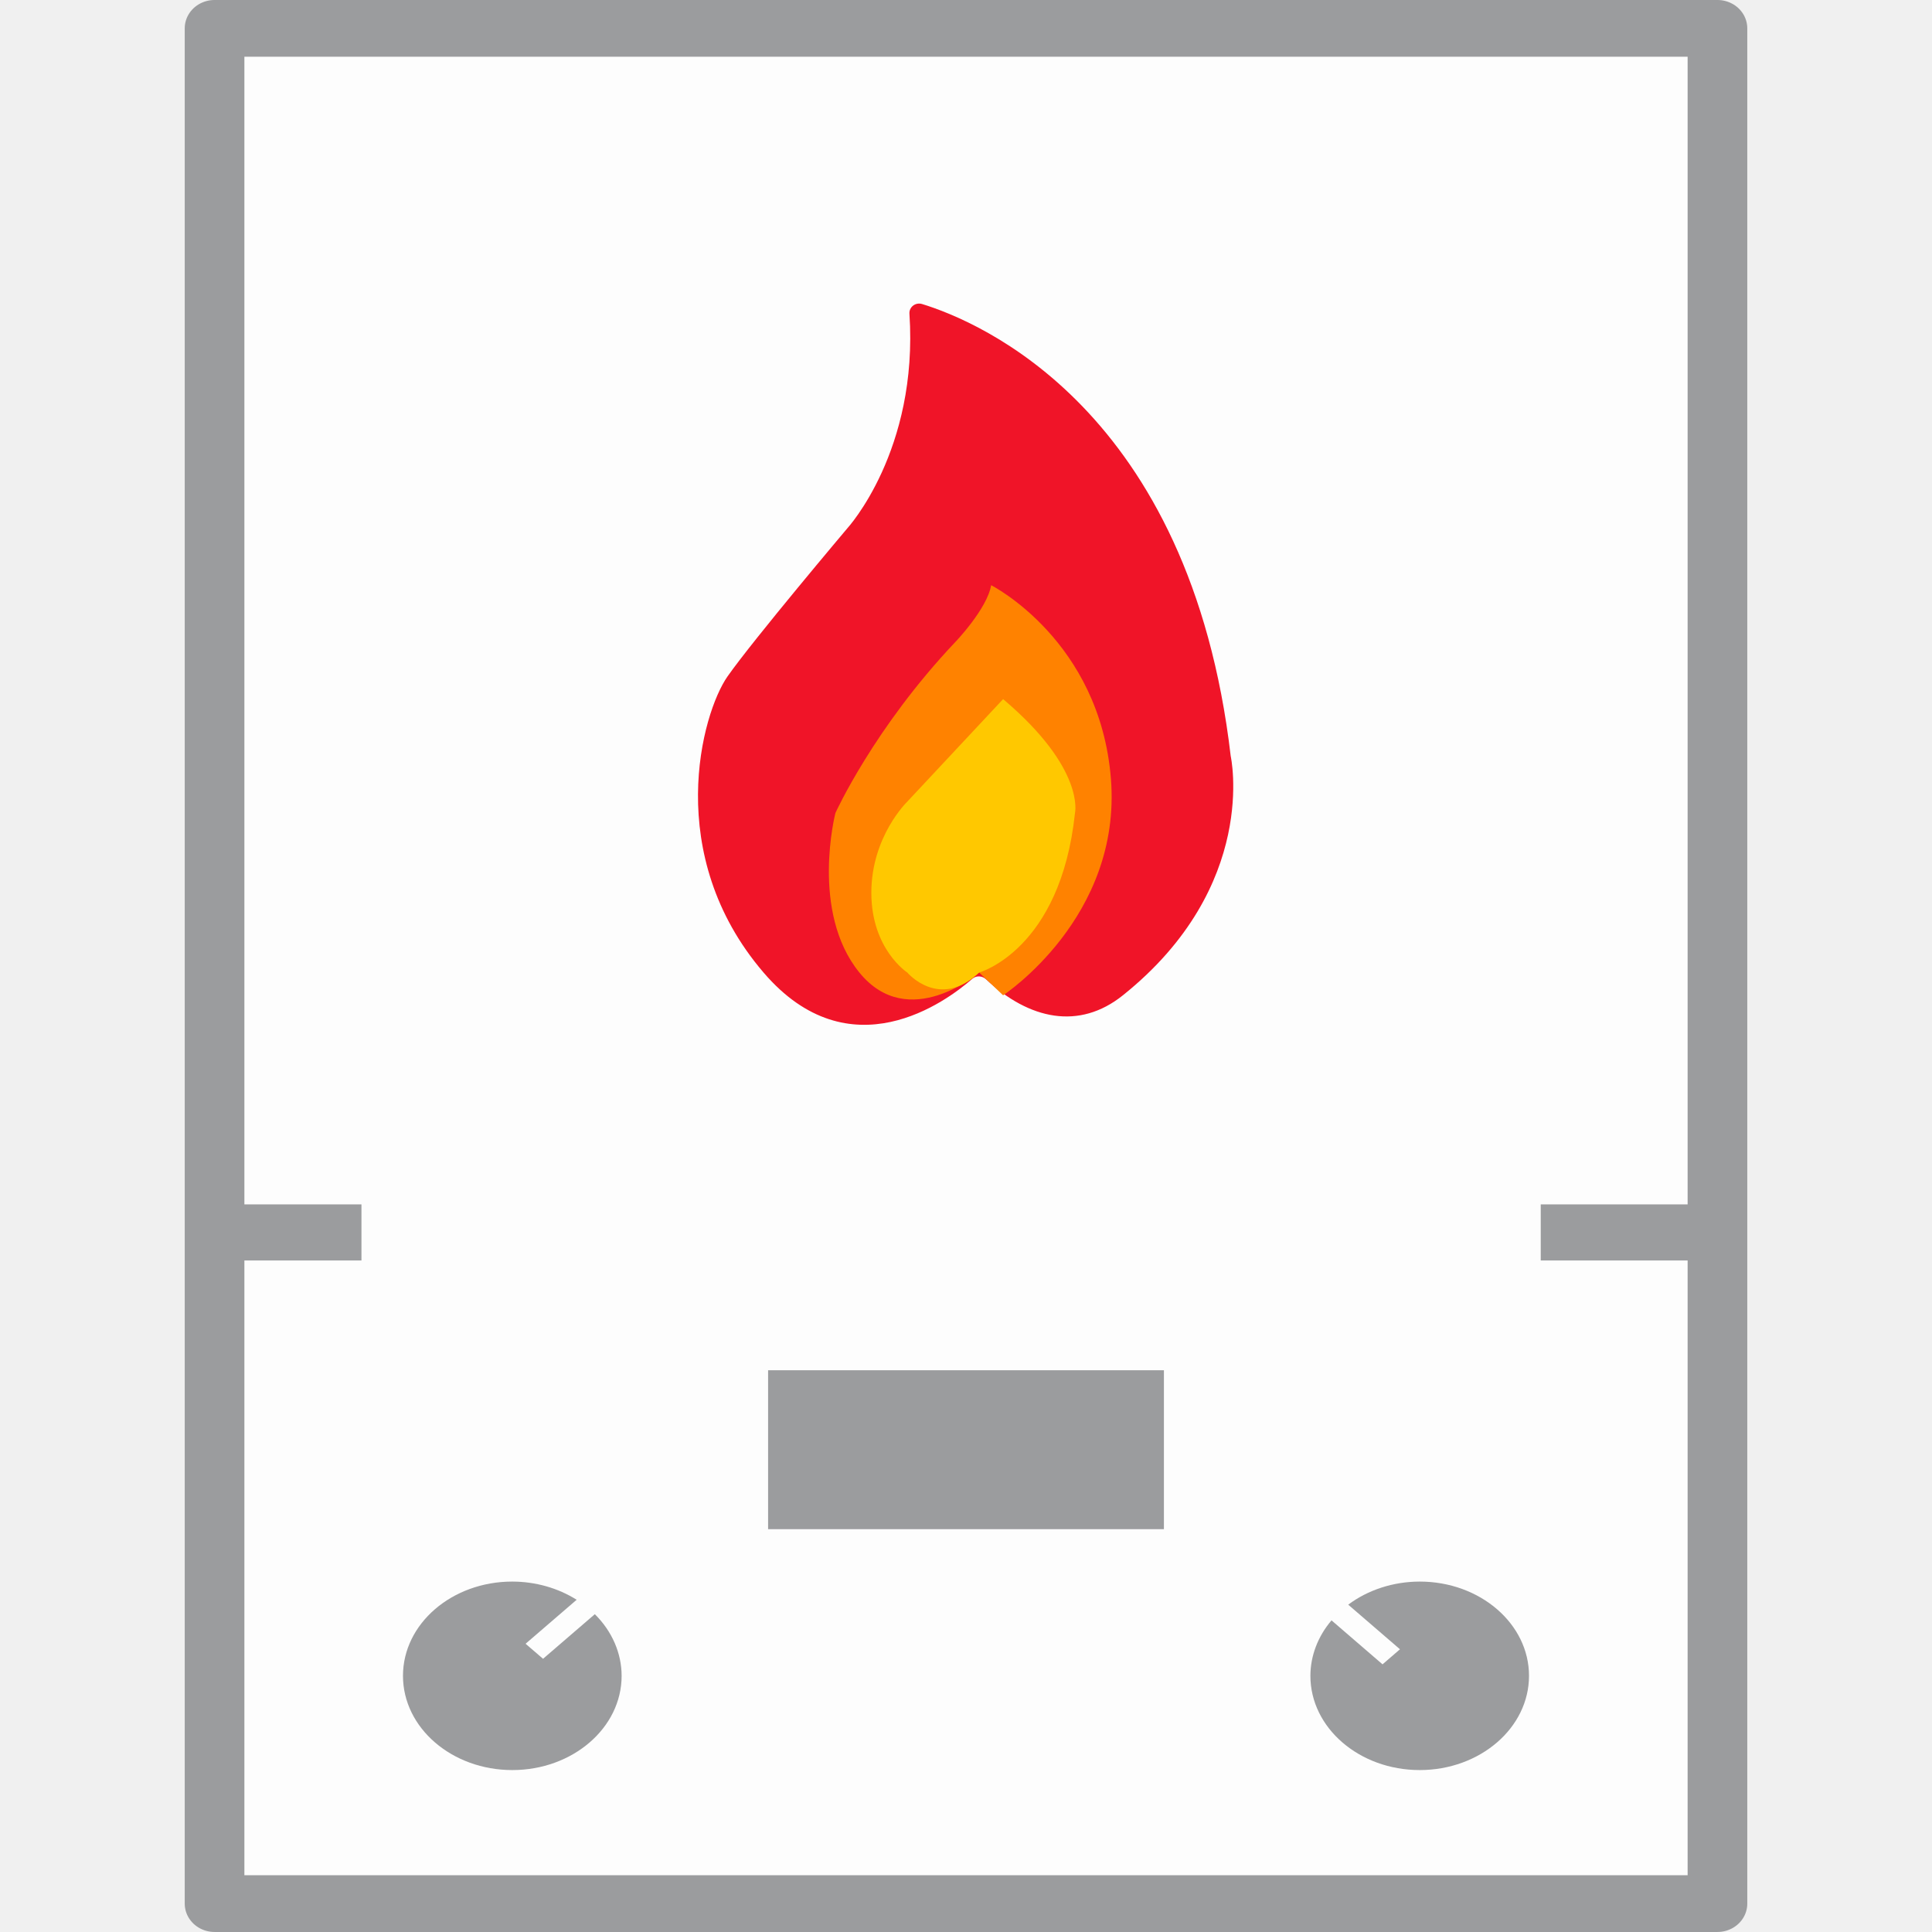
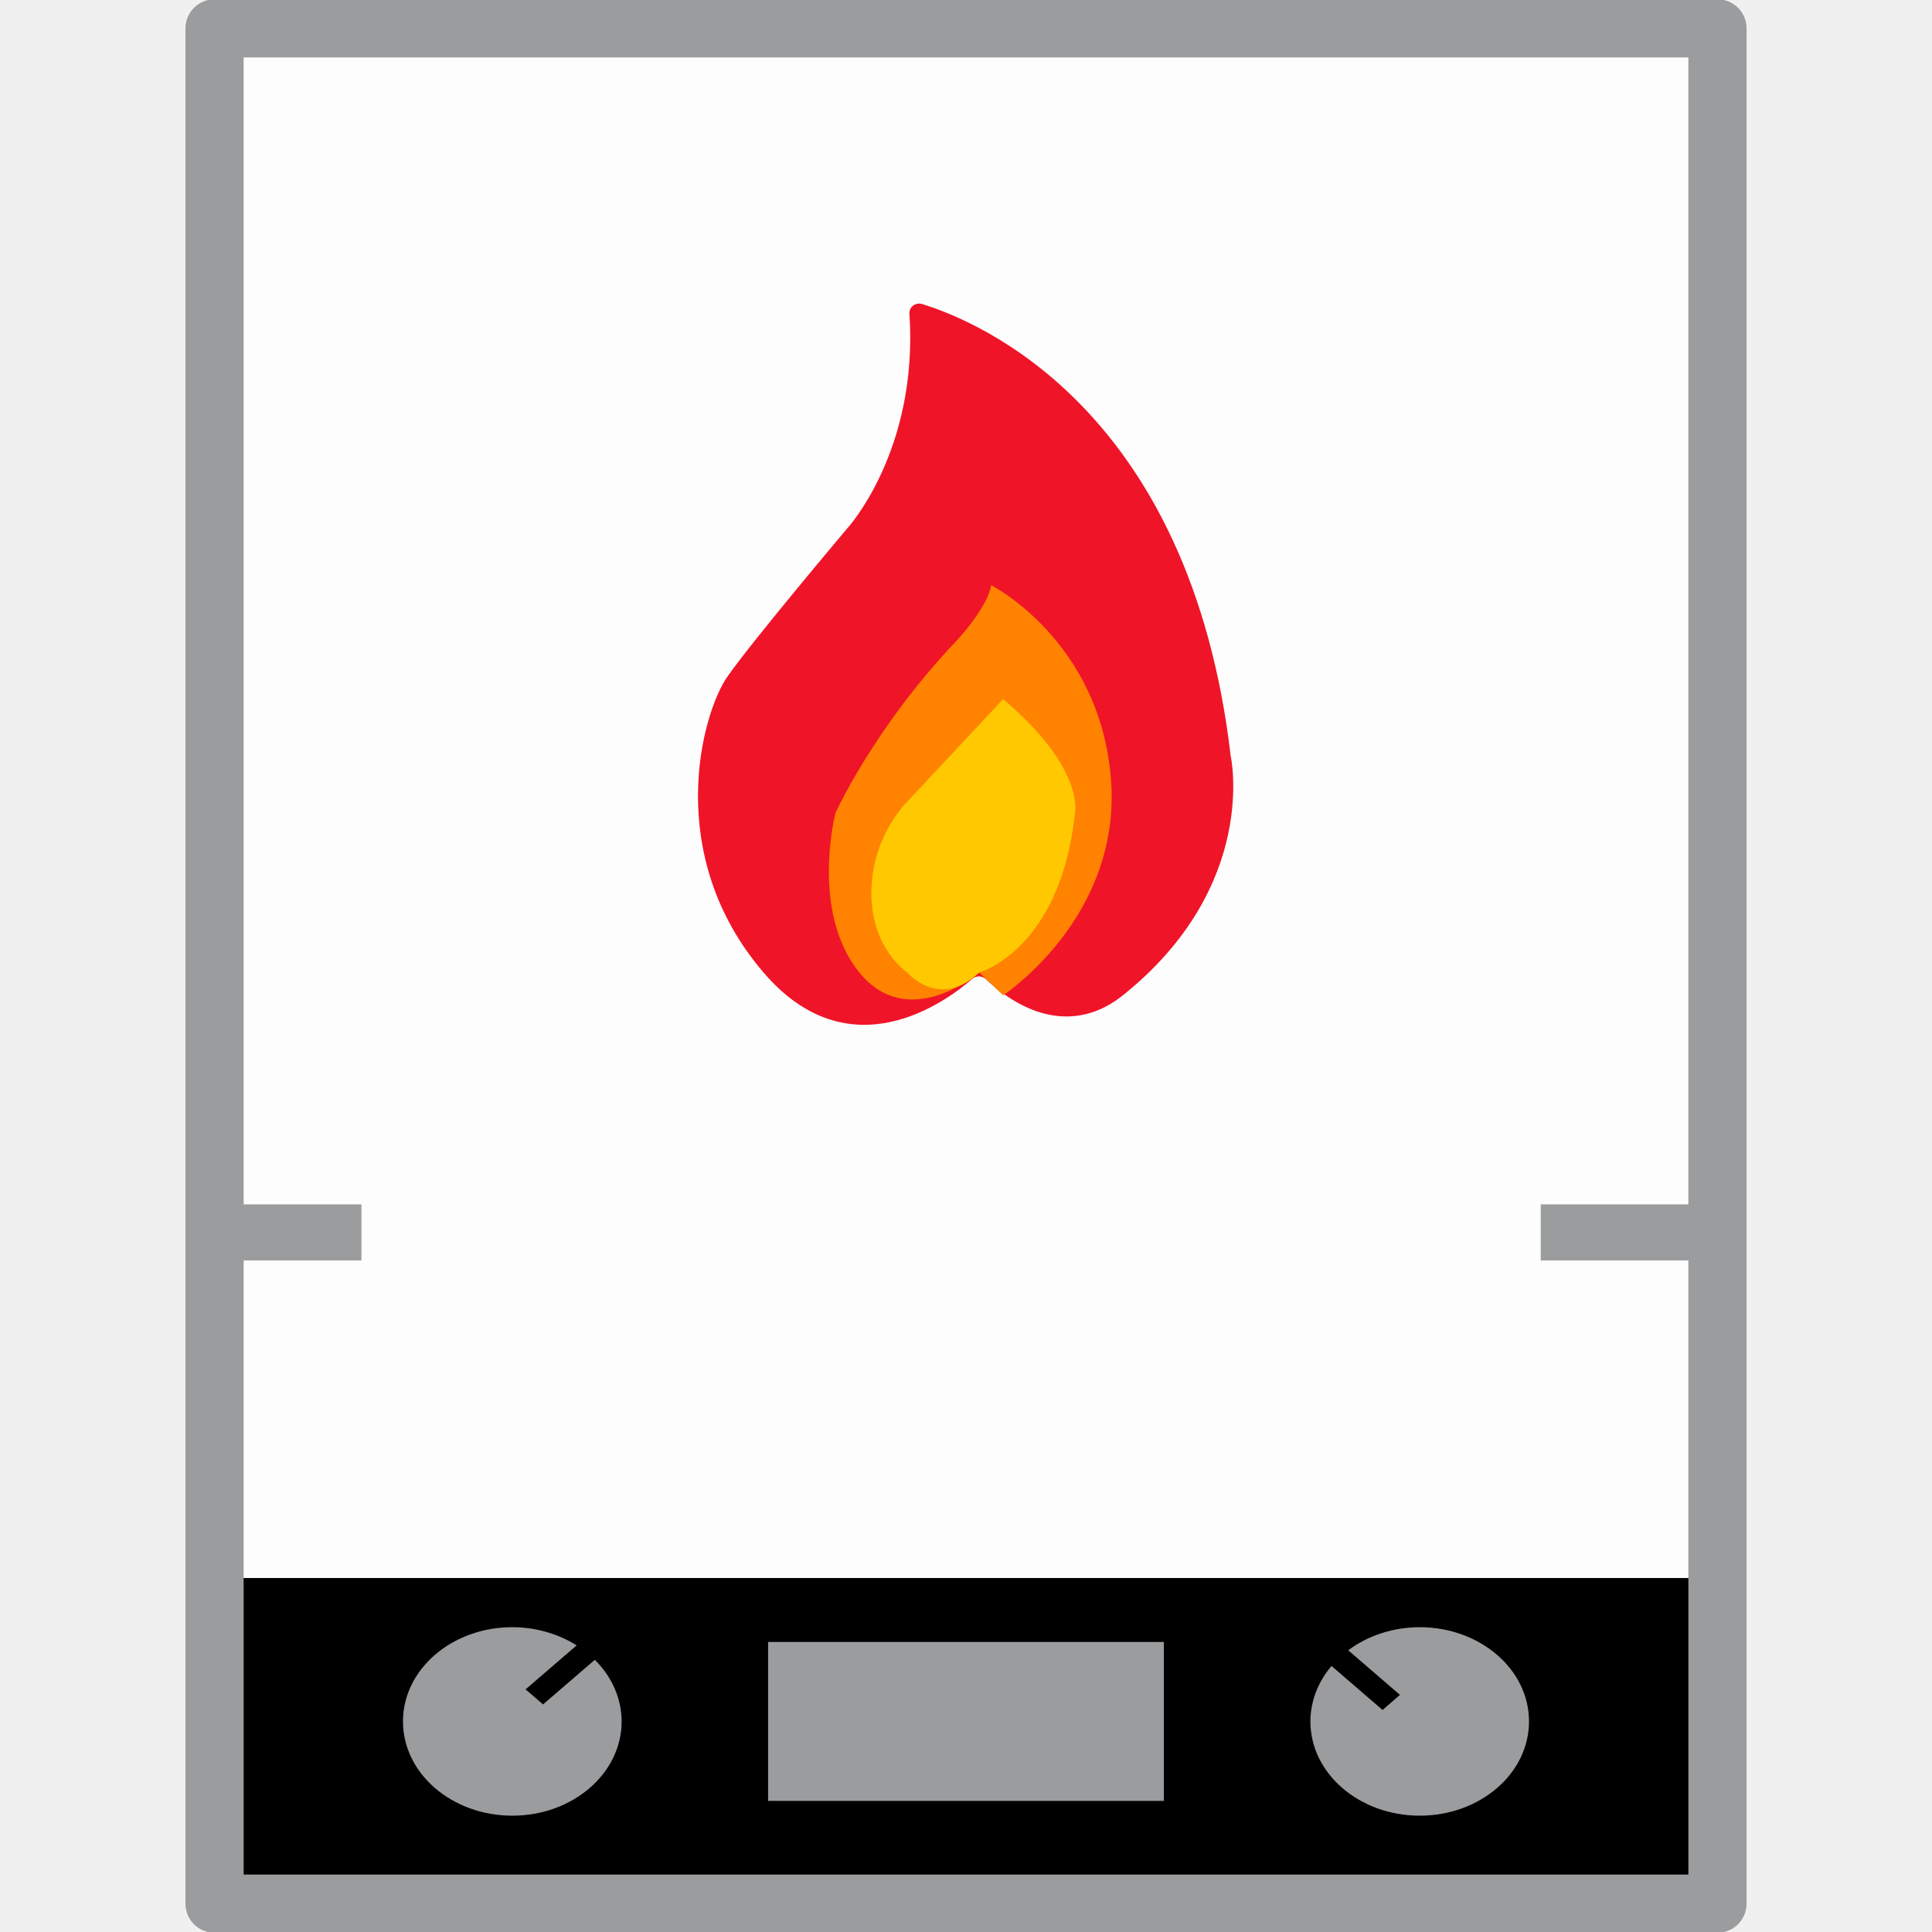
<svg xmlns="http://www.w3.org/2000/svg" viewBox="0 0 64 64" style="enable-background:new 0 0 64 64" version="1.1" id="svg8">
  <defs id="defs12" />
-   <g id="g1491" transform="matrix(1.214608,0,0,1.1551,-6.879953,-4.963212)">
-     <rect ry="0" y="5.11" x="11.516" height="53.779" width="40.989" id="rect1444" style="opacity:1;fill:#ffffff;fill-opacity:0.846;stroke:none;stroke-width:2.815;stroke-linecap:square;stroke-linejoin:round;stroke-miterlimit:10;stroke-dasharray:none;stroke-opacity:1" />
-     <g transform="matrix(0.3267,0,0,0.3267,21.58795,12.91156)" id="g824">
-       <path d="M 54,40 C 50.61,9.51 32.95,1.84 28.24,0.32 27.68,0.14 27.14,0.59 27.18,1.17 27.94,13.19 22,20 22,20 c 0,0 -7.83,9.75 -10,13 -2.17,3.25 -5.42,15.67 3,26 7.2,8.84 15.26,2.55 17.43,0.55 0.33,-0.3 0.82,-0.27 1.14,0.04 3.62,3.56 7.79,4.48 11.43,1.41 11.41,-9.61 9,-21 9,-21" style="fill:#f01428" id="path2" />
-       <path d="m 33,59 c 0,0 -5.88,5.33 -10,0 -4.12,-5.33 -2,-14 -2,-14 0,0 3.21,-7.46 10,-15 0,0 2.67,-2.92 3,-5 0,0 9.08,4.83 10,17 0.92,12.17 -9,19 -9,19 l -2,-2" style="fill:#ff8200" id="path4" />
-       <path d="m 33,59 c 0,0 6.79,-1.96 8,-14 0,0 0.88,-3.88 -6,-10 l -8,9 c 0,0 -3,3.04 -3,8 0,4.96 3,7 3,7 0,0 2.67,3.33 6,0" style="fill:#ffc800" id="path6" />
-     </g>
-     <rect ry="2.901952e-06" y="5.11" x="11.516" height="53.779" width="40.989" id="rect826" style="opacity:1;fill:none;fill-opacity:0.332;stroke:#9b9c9e;stroke-width:1.627;stroke-linecap:square;stroke-linejoin:round;stroke-miterlimit:10;stroke-dasharray:none;stroke-opacity:1" />
-     <rect ry="3.6600527e-06" y="43.593" x="26.613" height="4.558" width="10.795" id="rect828" style="opacity:1;fill:#9b9c9e;fill-opacity:1;stroke:none;stroke-width:1.581;stroke-linecap:square;stroke-linejoin:round;stroke-miterlimit:10;stroke-dasharray:none;stroke-opacity:1" />
-     <g style="fill:#9b9c9e;fill-opacity:1" transform="matrix(1.090565,0,0,0.9886076,-3.619742,49.65359)" id="g858">
-       <path style="opacity:1;fill:#9b9c9e;fill-opacity:1;stroke:none;stroke-width:0.635;stroke-linecap:square;stroke-linejoin:round;stroke-miterlimit:10;stroke-dasharray:none;stroke-opacity:1" d="m 21.325,0 a 2.734,2.734 0 0 0 -2.734,2.734 2.734,2.734 0 0 0 2.734,2.734 2.734,2.734 0 0 0 2.734,-2.734 2.734,2.734 0 0 0 -0.67,-1.788 L 22.094,2.24 21.657,1.804 22.934,0.528 A 2.734,2.734 0 0 0 21.325,0 Z" id="path830" />
-       <path style="opacity:1;fill:#9b9c9e;fill-opacity:1;stroke:none;stroke-width:0.635;stroke-linecap:square;stroke-linejoin:round;stroke-miterlimit:10;stroke-dasharray:none;stroke-opacity:1" d="M 41.284,2.734 A 2.734,2.734 0 0 0 44.017,5.468 2.734,2.734 0 0 0 46.751,2.734 2.734,2.734 0 0 0 44.017,0 2.734,2.734 0 0 0 42.23,0.67 l 1.294,1.294 -0.436,0.437 -1.276,-1.276 A 2.734,2.734 0 0 0 41.284,2.734 Z" id="path830-3" />
-     </g>
-     <g style="fill:#9b9c9e;fill-opacity:1" transform="matrix(1.090565,0,0,0.9886076,-3.331427,38.83647)" id="g892">
-       <rect style="opacity:1;fill:#9b9c9e;fill-opacity:1;stroke:none;stroke-width:0.58;stroke-linecap:square;stroke-linejoin:round;stroke-miterlimit:10;stroke-dasharray:none;stroke-opacity:1" id="rect828-6" width="4.068" height="1.627" x="13.22" y="0" ry="1.3066694e-06" />
-       <rect style="opacity:1;fill:#9b9c9e;fill-opacity:1;stroke:none;stroke-width:0.58;stroke-linecap:square;stroke-linejoin:round;stroke-miterlimit:10;stroke-dasharray:none;stroke-opacity:1" id="rect828-6-7" width="4.068" height="1.627" x="46.78" y="0" ry="1.3066694e-06" />
-     </g>
+   <rect style="opacity:1;fill:#ffffff;fill-opacity:0.846;stroke:none;stroke-width:3.335;stroke-linecap:square;stroke-linejoin:round;stroke-miterlimit:10;stroke-dasharray:none;stroke-opacity:1" id="rect1444" width="49.786" height="62.121" x="7.107" y="0.94" ry="0" />
+   <g id="g824" transform="matrix(0.3968125,0,0,0.3773713,19.34095,9.950938)">
+     <path id="path2" style="fill:#f01428" d="M 54,40 C 50.61,9.51 32.95,1.84 28.24,0.32 27.68,0.14 27.14,0.59 27.18,1.17 27.94,13.19 22,20 22,20 c 0,0 -7.83,9.75 -10,13 -2.17,3.25 -5.42,15.67 3,26 7.2,8.84 15.26,2.55 17.43,0.55 0.33,-0.3 0.82,-0.27 1.14,0.04 3.62,3.56 7.79,4.48 11.43,1.41 11.41,-9.61 9,-21 9,-21" />
+     <path id="path4" style="fill:#ff8200" d="m 33,59 c 0,0 -5.88,5.33 -10,0 -4.12,-5.33 -2,-14 -2,-14 0,0 3.21,-7.46 10,-15 0,0 2.67,-2.92 3,-5 0,0 9.08,4.83 10,17 0.92,12.17 -9,19 -9,19 l -2,-2" />
+     <path id="path6" style="fill:#ffc800" d="m 33,59 c 0,0 6.79,-1.96 8,-14 0,0 0.88,-3.88 -6,-10 l -8,9 c 0,0 -3,3.04 -3,8 0,4.96 3,7 3,7 0,0 2.67,3.33 6,0" />
+   </g>
+   <rect style="opacity:1;fill:#000000;fill-opacity:1;stroke:none;stroke-width:1.418;stroke-linecap:square;stroke-linejoin:round;stroke-miterlimit:4;stroke-dasharray:none;stroke-opacity:1" id="rect841" width="51.162" height="10.03" x="6.395" y="52.274" ry="8.6634927e-06" />
+   <rect style="opacity:1;fill:none;fill-opacity:0.332;stroke:#9b9c9e;stroke-width:1.927;stroke-linecap:square;stroke-linejoin:round;stroke-miterlimit:10;stroke-dasharray:none;stroke-opacity:1" id="rect826" width="49.786" height="62.121" x="7.107" y="0.94" ry="3.352046e-06" />
+   <rect style="opacity:1;fill:#9b9c9e;fill-opacity:1;stroke:none;stroke-width:1.872;stroke-linecap:square;stroke-linejoin:round;stroke-miterlimit:10;stroke-dasharray:none;stroke-opacity:1" id="rect828" width="13.111" height="5.265" x="25.444" y="54.392" ry="4.2277284e-06" />
+   <g id="g858" transform="matrix(1.32461,0,0,1.141941,-11.27652,53.90261)" style="fill:#9b9c9e;fill-opacity:1">
+     <path id="path830" d="m 21.325,0 a 2.734,2.734 0 0 0 -2.734,2.734 2.734,2.734 0 0 0 2.734,2.734 2.734,2.734 0 0 0 2.734,-2.734 2.734,2.734 0 0 0 -0.67,-1.788 L 22.094,2.24 21.657,1.804 22.934,0.528 A 2.734,2.734 0 0 0 21.325,0 Z" style="opacity:1;fill:#9b9c9e;fill-opacity:1;stroke:none;stroke-width:0.635;stroke-linecap:square;stroke-linejoin:round;stroke-miterlimit:10;stroke-dasharray:none;stroke-opacity:1" />
+     <path id="path830-3" d="M 41.284,2.734 A 2.734,2.734 0 0 0 44.017,5.468 2.734,2.734 0 0 0 46.751,2.734 2.734,2.734 0 0 0 44.017,0 2.734,2.734 0 0 0 42.23,0.67 l 1.294,1.294 -0.436,0.437 -1.276,-1.276 A 2.734,2.734 0 0 0 41.284,2.734 Z" style="opacity:1;fill:#9b9c9e;fill-opacity:1;stroke:none;stroke-width:0.635;stroke-linecap:square;stroke-linejoin:round;stroke-miterlimit:10;stroke-dasharray:none;stroke-opacity:1" />
+   </g>
+   <g id="g892" transform="matrix(1.32461,0,0,1.141941,-10.92633,39.89681)" style="fill:#9b9c9e;fill-opacity:1">
+     <rect ry="1.3066694e-06" y="0" x="13.22" height="1.627" width="4.068" id="rect828-6" style="opacity:1;fill:#9b9c9e;fill-opacity:1;stroke:none;stroke-width:0.58;stroke-linecap:square;stroke-linejoin:round;stroke-miterlimit:10;stroke-dasharray:none;stroke-opacity:1" />
+     <rect ry="1.3066694e-06" y="0" x="46.78" height="1.627" width="4.068" id="rect828-6-7" style="opacity:1;fill:#9b9c9e;fill-opacity:1;stroke:none;stroke-width:0.58;stroke-linecap:square;stroke-linejoin:round;stroke-miterlimit:10;stroke-dasharray:none;stroke-opacity:1" />
  </g>
</svg>
